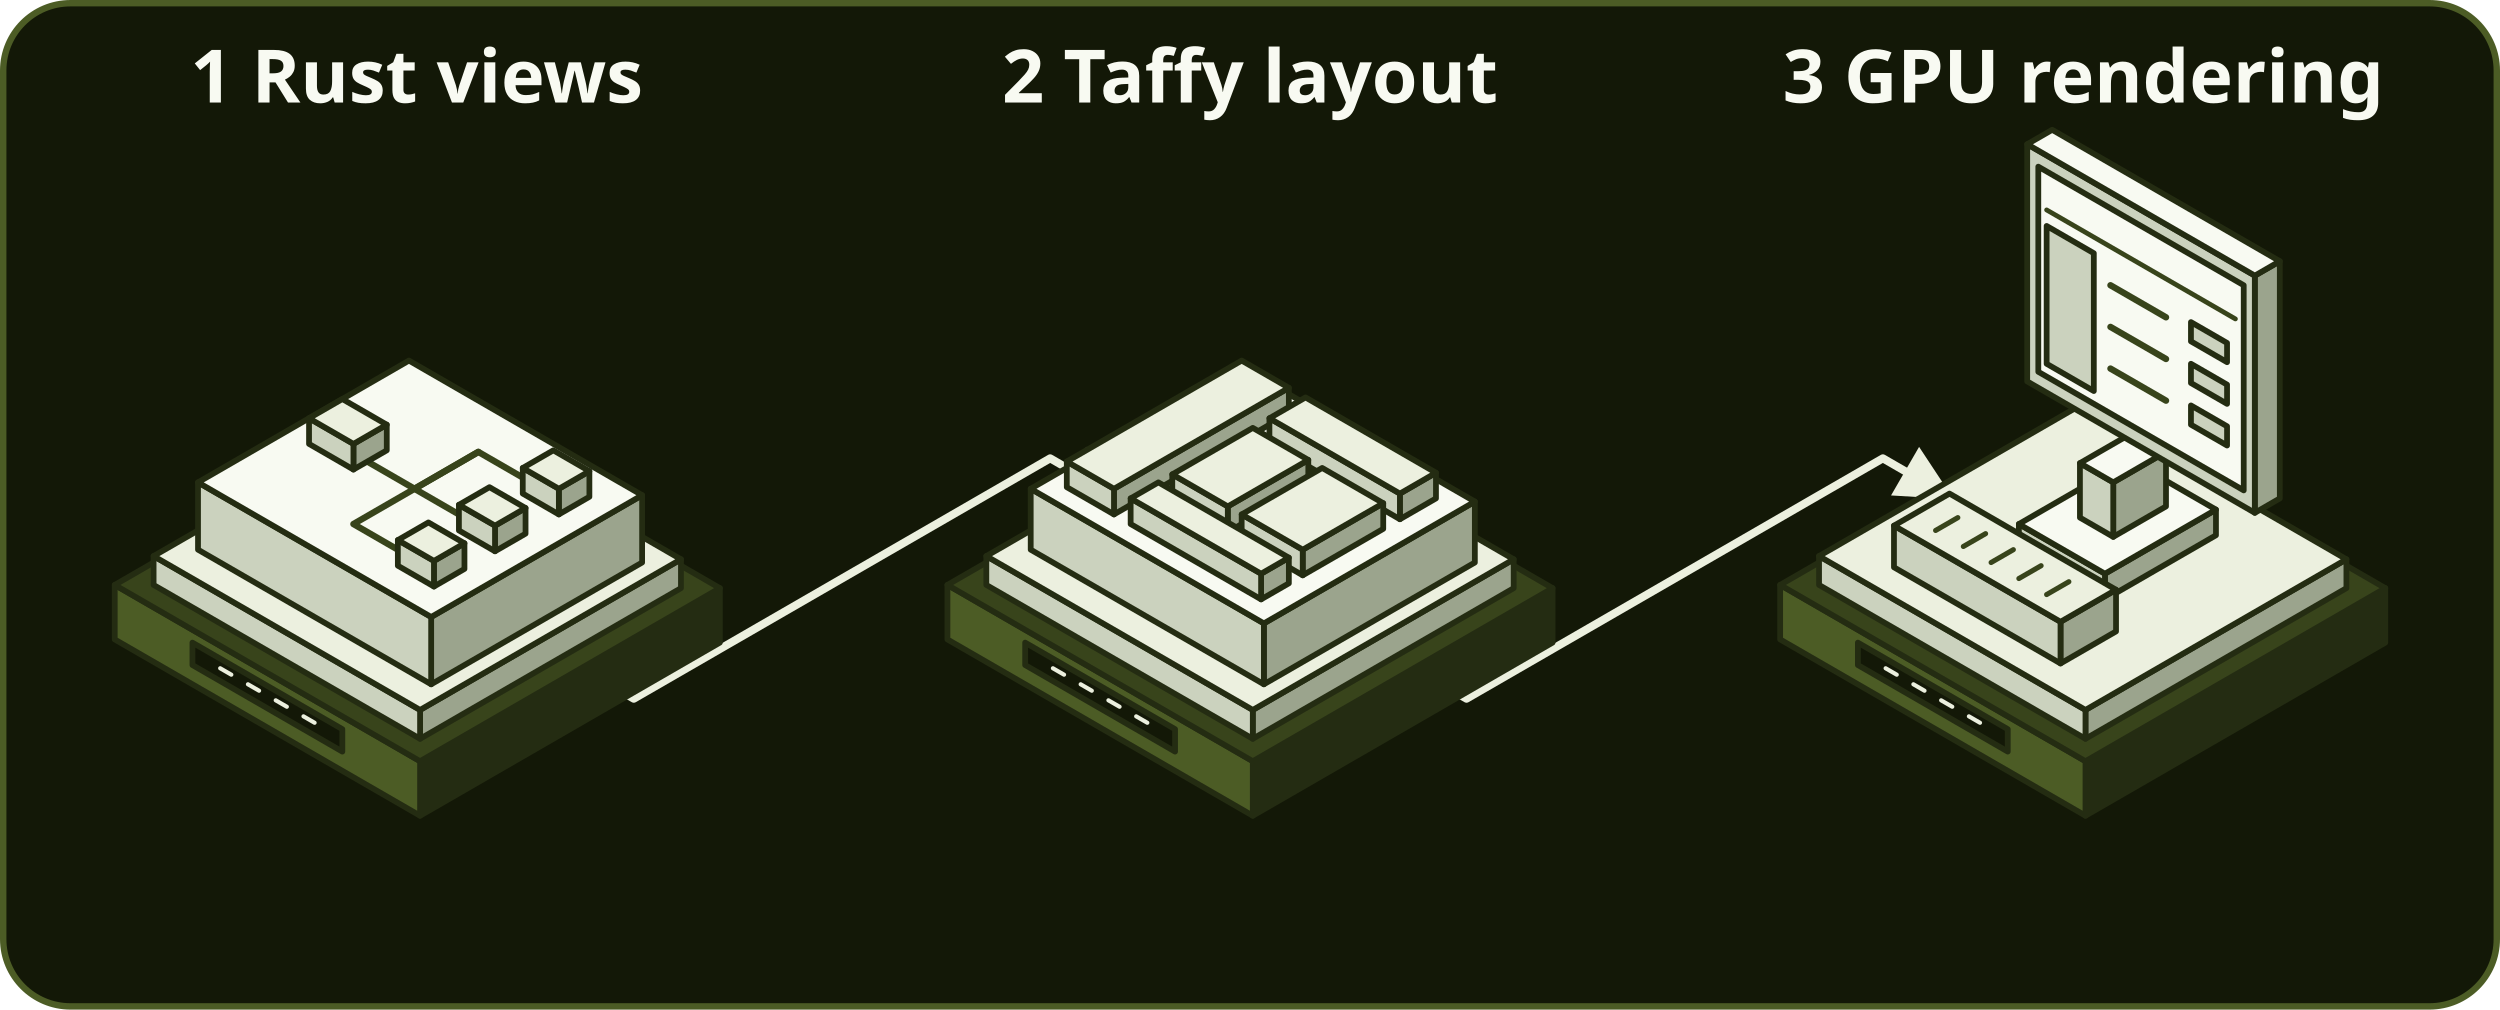
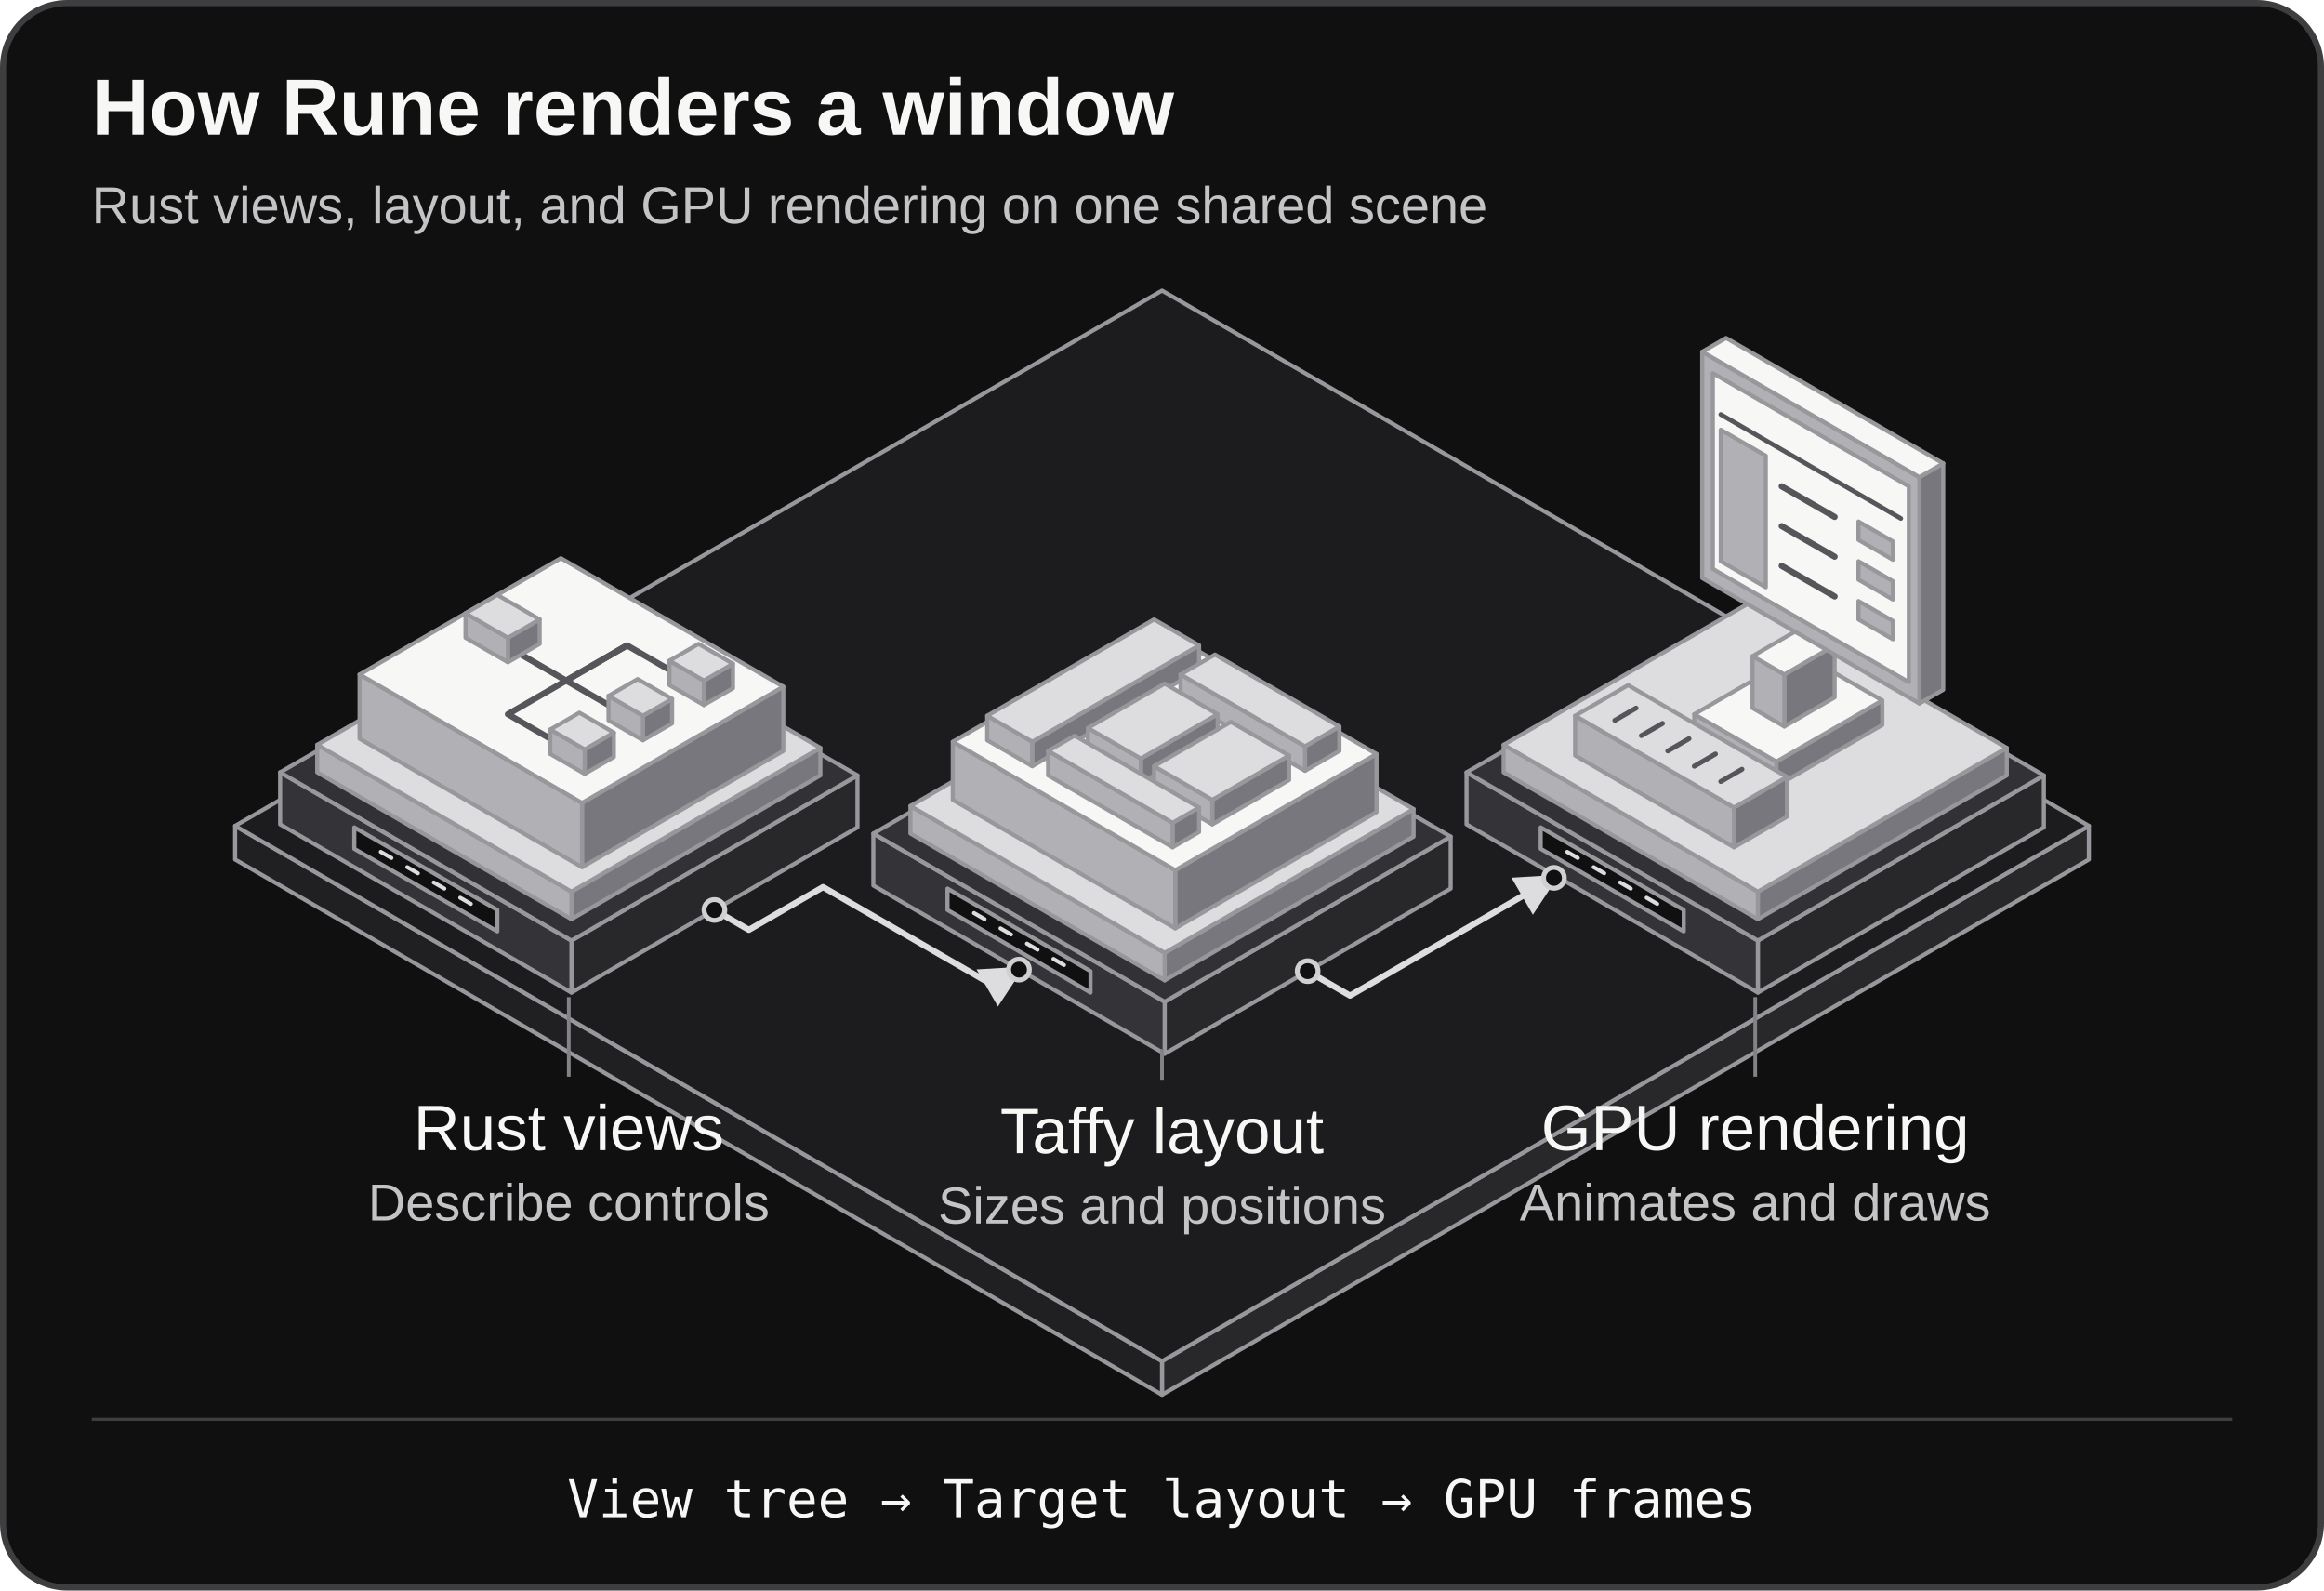
- <svg xmlns="http://www.w3.org/2000/svg" viewBox="0 0 780 315" role="img" aria-labelledby="title desc">
+ <svg xmlns="http://www.w3.org/2000/svg" viewBox="0 0 760 520" role="img" aria-labelledby="title desc">
+   <style>
+   .packet { opacity: 0; }
+   @media (prefers-reduced-motion: reduce) { .packet { display: none; } }
+ </style>
  <defs>
    <marker id="arrow" markerWidth="7" markerHeight="7" refX="6" refY="3.5" orient="auto">
-       <path d="M0 0 7 3.5 0 7Z" fill="#ecf0df" />
+       <path d="M0 0 7 3.5 0 7Z" fill="#dddde0" />
    </marker>
  </defs>
-   <rect x="1" y="1" width="778" height="313" rx="21" fill="#131807" stroke="#4c5c25" stroke-width="2" />
-   <g stroke="#242c12" stroke-width="1.8" stroke-linejoin="round">
-     <polyline points="170.90,202.50 197.74,218.00 327.65,143.00 347.56,154.50" fill="none" stroke="#ecf0df" stroke-width="2.5" stroke-linecap="round" marker-end="url(#arrow)" />
-     <polyline points="430.70,202.50 457.55,218.00 587.45,143.00 607.37,154.50" fill="none" stroke="#ecf0df" stroke-width="2.5" stroke-linecap="round" marker-end="url(#arrow)" />
-     <polygon points="224.59,200.50 131.06,254.50 131.06,237.50 224.59,183.50" fill="#242c12" />
-     <polygon points="131.06,254.50 35.80,199.50 35.80,182.50 131.06,237.50" fill="#4c5c25" />
-     <polygon points="129.33,128.50 224.59,183.50 131.06,237.50 35.80,182.50" fill="#38441b" />
-     <polygon points="212.46,183.50 131.06,230.50 131.06,221.50 212.46,174.50" fill="#9ba48d" />
-     <polygon points="131.06,230.50 47.92,182.50 47.92,173.50 131.06,221.50" fill="#cbd2be" />
-     <polygon points="129.33,126.50 212.46,174.50 131.06,221.50 47.92,173.50" fill="#ecf0df" />
-     <polygon points="60.04,207.50 106.81,234.50 106.81,227.50 60.04,200.50" fill="#131807" />
-     <polyline points="68.70,208.50 72.17,210.50" fill="none" stroke="#ecf0df" stroke-width="1.3" stroke-linecap="round" />
-     <polyline points="77.36,213.50 80.83,215.50" fill="none" stroke="#ecf0df" stroke-width="1.3" stroke-linecap="round" />
-     <polyline points="86.03,218.50 89.49,220.50" fill="none" stroke="#ecf0df" stroke-width="1.3" stroke-linecap="round" />
-     <polyline points="94.69,223.50 98.15,225.50" fill="none" stroke="#ecf0df" stroke-width="1.3" stroke-linecap="round" />
-     <polygon points="484.40,200.50 390.87,254.50 390.87,237.50 484.40,183.50" fill="#242c12" />
-     <polygon points="390.87,254.50 295.60,199.50 295.60,182.50 390.87,237.50" fill="#4c5c25" />
-     <polygon points="389.13,128.50 484.40,183.50 390.87,237.50 295.60,182.50" fill="#38441b" />
-     <polygon points="472.27,183.50 390.87,230.50 390.87,221.50 472.27,174.50" fill="#9ba48d" />
-     <polygon points="390.87,230.50 307.73,182.50 307.73,173.50 390.87,221.50" fill="#cbd2be" />
-     <polygon points="389.13,126.50 472.27,174.50 390.87,221.50 307.73,173.50" fill="#ecf0df" />
-     <polygon points="319.85,207.50 366.62,234.50 366.62,227.50 319.85,200.50" fill="#131807" />
-     <polyline points="328.51,208.50 331.98,210.50" fill="none" stroke="#ecf0df" stroke-width="1.3" stroke-linecap="round" />
-     <polyline points="337.17,213.50 340.64,215.50" fill="none" stroke="#ecf0df" stroke-width="1.3" stroke-linecap="round" />
-     <polyline points="345.83,218.50 349.30,220.50" fill="none" stroke="#ecf0df" stroke-width="1.3" stroke-linecap="round" />
-     <polyline points="354.49,223.50 357.96,225.50" fill="none" stroke="#ecf0df" stroke-width="1.3" stroke-linecap="round" />
-     <polygon points="744.20,200.50 650.67,254.50 650.67,237.50 744.20,183.50" fill="#242c12" />
-     <polygon points="650.67,254.50 555.41,199.50 555.41,182.50 650.67,237.50" fill="#4c5c25" />
-     <polygon points="648.94,128.50 744.20,183.50 650.67,237.50 555.41,182.50" fill="#38441b" />
-     <polygon points="732.08,183.50 650.67,230.50 650.67,221.50 732.08,174.50" fill="#9ba48d" />
-     <polygon points="650.67,230.50 567.54,182.50 567.54,173.50 650.67,221.50" fill="#cbd2be" />
-     <polygon points="648.94,126.50 732.08,174.50 650.67,221.50 567.54,173.50" fill="#ecf0df" />
-     <polygon points="579.66,207.50 626.42,234.50 626.42,227.50 579.66,200.50" fill="#131807" />
-     <polyline points="588.32,208.50 591.78,210.50" fill="none" stroke="#ecf0df" stroke-width="1.3" stroke-linecap="round" />
-     <polyline points="596.98,213.50 600.44,215.50" fill="none" stroke="#ecf0df" stroke-width="1.3" stroke-linecap="round" />
-     <polyline points="605.64,218.50 609.10,220.50" fill="none" stroke="#ecf0df" stroke-width="1.3" stroke-linecap="round" />
-     <polyline points="614.30,223.50 617.76,225.50" fill="none" stroke="#ecf0df" stroke-width="1.3" stroke-linecap="round" />
-     <polygon points="200.34,175.50 134.52,213.50 134.52,192.50 200.34,154.50" fill="#9ba48d" />
-     <polygon points="134.52,213.50 61.78,171.50 61.78,150.50 134.52,192.50" fill="#cbd2be" />
-     <polygon points="127.59,112.50 200.34,154.50 134.52,192.50 61.78,150.50" fill="#f8faf2" />
-     <polyline points="105.94,139.00 129.33,152.50 149.24,141.00 169.16,152.50" fill="none" stroke="#38441b" stroke-width="2" stroke-linecap="round" />
-     <polyline points="149.24,141.00 110.27,163.50 130.19,175.00" fill="none" stroke="#38441b" stroke-width="2" stroke-linecap="round" />
-     <polyline points="129.33,152.50 149.24,164.00" fill="none" stroke="#38441b" stroke-width="2" stroke-linecap="round" />
-     <polygon points="120.67,140.50 110.27,146.50 110.27,138.50 120.67,132.50" fill="#9ba48d" />
-     <polygon points="110.27,146.50 96.42,138.50 96.42,130.50 110.27,138.50" fill="#cbd2be" />
-     <polygon points="106.81,124.50 120.67,132.50 110.27,138.50 96.42,130.50" fill="#ecf0df" />
-     <polygon points="183.89,155.00 174.36,160.50 174.36,152.50 183.89,147.00" fill="#9ba48d" />
-     <polygon points="174.36,160.50 163.10,154.00 163.10,146.00 174.36,152.50" fill="#cbd2be" />
-     <polygon points="172.63,140.50 183.89,147.00 174.36,152.50 163.10,146.00" fill="#ecf0df" />
-     <polygon points="163.97,166.50 154.44,172.00 154.44,164.00 163.97,158.50" fill="#9ba48d" />
-     <polygon points="154.44,172.00 143.18,165.50 143.18,157.50 154.44,164.00" fill="#cbd2be" />
-     <polygon points="152.71,152.00 163.97,158.50 154.44,164.00 143.18,157.50" fill="#ecf0df" />
-     <polygon points="144.91,177.50 135.39,183.00 135.39,175.00 144.91,169.50" fill="#9ba48d" />
-     <polygon points="135.39,183.00 124.13,176.50 124.13,168.50 135.39,175.00" fill="#cbd2be" />
-     <polygon points="133.66,163.00 144.91,169.50 135.39,175.00 124.13,168.50" fill="#ecf0df" />
-     <polygon points="460.15,175.50 394.33,213.50 394.33,194.50 460.15,156.50" fill="#9ba48d" />
-     <polygon points="394.33,213.50 321.58,171.50 321.58,152.50 394.33,194.50" fill="#cbd2be" />
-     <polygon points="387.40,114.50 460.15,156.50 394.33,194.50 321.58,152.50" fill="#f8faf2" />
-     <polygon points="402.12,129.00 347.56,160.50 347.56,152.50 402.12,121.00" fill="#9ba48d" />
-     <polygon points="347.56,160.50 332.84,152.00 332.84,144.00 347.56,152.50" fill="#cbd2be" />
-     <polygon points="387.40,112.50 402.12,121.00 347.56,152.50 332.84,144.00" fill="#ecf0df" />
-     <polygon points="448.02,155.50 436.77,162.00 436.77,154.00 448.02,147.50" fill="#9ba48d" />
-     <polygon points="436.77,162.00 396.06,138.50 396.06,130.50 436.77,154.00" fill="#cbd2be" />
-     <polygon points="407.32,124.00 448.02,147.50 436.77,154.00 396.06,130.50" fill="#ecf0df" />
-     <polygon points="408.19,151.50 383.07,166.00 383.07,158.00 408.19,143.50" fill="#9ba48d" />
-     <polygon points="383.07,166.00 365.75,156.00 365.75,148.00 383.07,158.00" fill="#cbd2be" />
-     <polygon points="390.87,133.50 408.19,143.50 383.07,158.00 365.75,148.00" fill="#ecf0df" />
-     <polygon points="431.57,165.00 406.45,179.50 406.45,171.50 431.57,157.00" fill="#9ba48d" />
-     <polygon points="406.45,179.50 387.40,168.50 387.40,160.50 406.45,171.50" fill="#cbd2be" />
-     <polygon points="412.52,146.00 431.57,157.00 406.45,171.50 387.40,160.50" fill="#ecf0df" />
-     <polygon points="402.12,182.00 393.46,187.00 393.46,179.00 402.12,174.00" fill="#9ba48d" />
-     <polygon points="393.46,187.00 352.76,163.50 352.76,155.50 393.46,179.00" fill="#cbd2be" />
-     <polygon points="361.42,150.50 402.12,174.00 393.46,179.00 352.76,155.50" fill="#ecf0df" />
-     <polygon points="691.38,167.00 656.74,187.00 656.74,179.00 691.38,159.00" fill="#9ba48d" />
-     <polygon points="656.74,187.00 629.89,171.50 629.89,163.50 656.74,179.00" fill="#cbd2be" />
-     <polygon points="664.53,143.50 691.38,159.00 656.74,179.00 629.89,163.50" fill="#f8faf2" />
-     <polygon points="675.79,158.00 659.33,167.50 659.33,150.50 675.79,141.00" fill="#9ba48d" />
-     <polygon points="659.33,167.50 648.94,161.50 648.94,144.50 659.33,150.50" fill="#cbd2be" />
-     <polygon points="665.40,135.00 675.79,141.00 659.33,150.50 648.94,144.50" fill="#f8faf2" />
-     <polygon points="711.30,155.50 703.50,160.00 703.50,86.00 711.30,81.50" fill="#9ba48d" />
-     <polygon points="703.50,160.00 632.49,119.00 632.49,45.00 703.50,86.00" fill="#cbd2be" />
-     <polygon points="640.28,40.50 711.30,81.50 703.50,86.00 632.49,45.00" fill="#f8faf2" />
-     <polygon points="635.95,116.00 700.04,153.00 700.04,89.00 635.95,52.00" fill="#f8faf2" />
-     <polyline points="638.55,65.50 697.44,99.50" fill="none" stroke="#38441b" stroke-width="1.5" stroke-linecap="round" />
-     <polygon points="638.55,113.50 653.27,122.00 653.27,79.00 638.55,70.50" fill="#cbd2be" />
-     <polyline points="658.47,89.00 675.79,99.00" fill="none" stroke="#38441b" stroke-width="2" stroke-linecap="round" />
-     <polygon points="683.58,106.50 694.84,113.00 694.84,107.00 683.58,100.50" fill="#cbd2be" />
-     <polyline points="658.47,102.00 675.79,112.00" fill="none" stroke="#38441b" stroke-width="2" stroke-linecap="round" />
-     <polygon points="683.58,119.50 694.84,126.00 694.84,120.00 683.58,113.50" fill="#cbd2be" />
-     <polyline points="658.47,115.00 675.79,125.00" fill="none" stroke="#38441b" stroke-width="2" stroke-linecap="round" />
-     <polygon points="683.58,132.50 694.84,139.00 694.84,133.00 683.58,126.50" fill="#cbd2be" />
-     <polygon points="660.20,197.00 642.88,207.00 642.88,194.00 660.20,184.00" fill="#9ba48d" />
-     <polygon points="642.88,207.00 590.92,177.00 590.92,164.00 642.88,194.00" fill="#cbd2be" />
-     <polygon points="608.24,154.00 660.20,184.00 642.88,194.00 590.92,164.00" fill="#ecf0df" />
-     <polyline points="610.84,161.50 603.91,165.50" fill="none" stroke="#38441b" stroke-width="1.6" stroke-linecap="round" />
-     <polyline points="619.50,166.50 612.57,170.50" fill="none" stroke="#38441b" stroke-width="1.6" stroke-linecap="round" />
-     <polyline points="628.16,171.50 621.23,175.50" fill="none" stroke="#38441b" stroke-width="1.6" stroke-linecap="round" />
-     <polyline points="636.82,176.50 629.89,180.50" fill="none" stroke="#38441b" stroke-width="1.6" stroke-linecap="round" />
-     <polyline points="645.48,181.50 638.55,185.50" fill="none" stroke="#38441b" stroke-width="1.6" stroke-linecap="round" />
+   <rect x="1" y="1" width="758" height="518" rx="21" fill="#101011" stroke="#3e3e41" stroke-width="2" />
+   <g font-family="Arial,sans-serif" fill="#f7f7f6">
+     <text x="30" y="44" font-size="26" font-weight="600">How Rune renders a window</text>
+     <text x="30" y="73" font-size="17" fill="#c4c4c7">Rust views, layout, and GPU rendering on one shared scene</text>
  </g>
-   <g text-anchor="middle" font-family="system-ui,sans-serif" font-weight="650" font-size="23" fill="#f8faf2">
-     <text x="130" y="32">1  Rust views</text>
-     <text x="390" y="32">2  Taffy layout</text>
-     <text x="650" y="32">3  GPU rendering</text>
+   <g stroke="#97979c" stroke-width="1.35" stroke-linejoin="round">
+     <polygon points="683.11,281.00 380.00,456.00 380.00,445.00 683.11,270.00" fill="#28282b" />
+     <polygon points="380.00,456.00 76.89,281.00 76.89,270.00 380.00,445.00" fill="#202023" />
+     <polygon points="380.00,95.00 683.11,270.00 380.00,445.00 76.89,270.00" fill="#1c1c1f" />
+     <polyline points="233.64,297.50 244.90,304.00 269.15,290.00 324.57,322.00 333.23,317.00" fill="none" stroke="#dddde0" stroke-width="2" stroke-linecap="round" marker-end="url(#arrow)" />
+     <polyline points="427.63,317.50 441.49,325.50 508.17,287.00" fill="none" stroke="#dddde0" stroke-width="2" stroke-linecap="round" marker-end="url(#arrow)" />
+     <polygon points="280.41,270.50 186.88,324.50 186.88,307.50 280.41,253.50" fill="#28282b" />
+     <polygon points="186.88,324.50 91.61,269.50 91.61,252.50 186.88,307.50" fill="#343438" />
+     <polygon points="185.14,198.50 280.41,253.50 186.88,307.50 91.61,252.50" fill="#323236" />
+     <polygon points="268.28,253.50 186.88,300.50 186.88,291.50 268.28,244.50" fill="#77777d" />
+     <polygon points="186.88,300.50 103.74,252.50 103.74,243.50 186.88,291.50" fill="#b0b0b5" />
+     <polygon points="185.14,196.50 268.28,244.50 186.88,291.50 103.74,243.50" fill="#dddde0" />
+     <polygon points="115.86,277.50 162.63,304.50 162.63,297.50 115.86,270.50" fill="#101011" />
+     <polyline points="124.52,278.50 127.99,280.50" fill="none" stroke="#dddde0" stroke-width="1.3" stroke-linecap="round" />
+     <polyline points="133.18,283.50 136.65,285.50" fill="none" stroke="#dddde0" stroke-width="1.3" stroke-linecap="round" />
+     <polyline points="141.84,288.50 145.31,290.50" fill="none" stroke="#dddde0" stroke-width="1.3" stroke-linecap="round" />
+     <polyline points="150.50,293.50 153.97,295.50" fill="none" stroke="#dddde0" stroke-width="1.3" stroke-linecap="round" />
+     <polygon points="474.40,290.50 380.87,344.50 380.87,327.50 474.40,273.50" fill="#28282b" />
+     <polygon points="380.87,344.50 285.60,289.50 285.60,272.50 380.87,327.50" fill="#343438" />
+     <polygon points="379.13,218.50 474.40,273.50 380.87,327.50 285.60,272.50" fill="#323236" />
+     <polygon points="462.27,273.50 380.87,320.50 380.87,311.50 462.27,264.50" fill="#77777d" />
+     <polygon points="380.87,320.50 297.73,272.50 297.73,263.50 380.87,311.50" fill="#b0b0b5" />
+     <polygon points="379.13,216.50 462.27,264.50 380.87,311.50 297.73,263.50" fill="#dddde0" />
+     <polygon points="309.85,297.50 356.62,324.50 356.62,317.50 309.85,290.50" fill="#101011" />
+     <polyline points="318.51,298.50 321.98,300.50" fill="none" stroke="#dddde0" stroke-width="1.3" stroke-linecap="round" />
+     <polyline points="327.17,303.50 330.64,305.50" fill="none" stroke="#dddde0" stroke-width="1.3" stroke-linecap="round" />
+     <polyline points="335.83,308.50 339.30,310.50" fill="none" stroke="#dddde0" stroke-width="1.3" stroke-linecap="round" />
+     <polyline points="344.49,313.50 347.96,315.50" fill="none" stroke="#dddde0" stroke-width="1.3" stroke-linecap="round" />
+     <polygon points="668.39,270.50 574.86,324.50 574.86,307.50 668.39,253.50" fill="#28282b" />
+     <polygon points="574.86,324.50 479.59,269.50 479.59,252.50 574.86,307.50" fill="#343438" />
+     <polygon points="573.12,198.50 668.39,253.50 574.86,307.50 479.59,252.50" fill="#323236" />
+     <polygon points="656.26,253.50 574.86,300.50 574.86,291.50 656.26,244.50" fill="#77777d" />
+     <polygon points="574.86,300.50 491.72,252.50 491.72,243.50 574.86,291.50" fill="#b0b0b5" />
+     <polygon points="573.12,196.50 656.26,244.50 574.86,291.50 491.72,243.50" fill="#dddde0" />
+     <polygon points="503.84,277.50 550.61,304.50 550.61,297.50 503.84,270.50" fill="#101011" />
+     <polyline points="512.50,278.50 515.97,280.50" fill="none" stroke="#dddde0" stroke-width="1.3" stroke-linecap="round" />
+     <polyline points="521.16,283.50 524.63,285.50" fill="none" stroke="#dddde0" stroke-width="1.3" stroke-linecap="round" />
+     <polyline points="529.82,288.50 533.29,290.50" fill="none" stroke="#dddde0" stroke-width="1.3" stroke-linecap="round" />
+     <polyline points="538.48,293.50 541.95,295.50" fill="none" stroke="#dddde0" stroke-width="1.3" stroke-linecap="round" />
+     <polygon points="256.16,245.50 190.34,283.50 190.34,262.50 256.16,224.50" fill="#77777d" />
+     <polygon points="190.34,283.50 117.59,241.50 117.59,220.50 190.34,262.50" fill="#b0b0b5" />
+     <polygon points="183.41,182.50 256.16,224.50 190.34,262.50 117.59,220.50" fill="#f7f7f6" />
+     <polyline points="161.76,209.00 185.14,222.50 205.06,211.00 224.98,222.50" fill="none" stroke="#55555a" stroke-width="2" stroke-linecap="round" />
+     <polyline points="205.06,211.00 166.09,233.50 186.01,245.00" fill="none" stroke="#55555a" stroke-width="2" stroke-linecap="round" />
+     <polyline points="185.14,222.50 205.06,234.00" fill="none" stroke="#55555a" stroke-width="2" stroke-linecap="round" />
+     <polygon points="176.48,210.50 166.09,216.50 166.09,208.50 176.48,202.50" fill="#77777d" />
+     <polygon points="166.09,216.50 152.24,208.50 152.24,200.50 166.09,208.50" fill="#b0b0b5" />
+     <polygon points="162.63,194.50 176.48,202.50 166.09,208.50 152.24,200.50" fill="#dddde0" />
+     <polygon points="239.70,225.00 230.18,230.50 230.18,222.50 239.70,217.00" fill="#77777d" />
+     <polygon points="230.18,230.50 218.92,224.00 218.92,216.00 230.18,222.50" fill="#b0b0b5" />
+     <polygon points="228.45,210.50 239.70,217.00 230.18,222.50 218.92,216.00" fill="#dddde0" />
+     <polygon points="219.79,236.50 210.26,242.00 210.26,234.00 219.79,228.50" fill="#77777d" />
+     <polygon points="210.26,242.00 199.00,235.50 199.00,227.50 210.26,234.00" fill="#b0b0b5" />
+     <polygon points="208.53,222.00 219.79,228.50 210.26,234.00 199.00,227.50" fill="#dddde0" />
+     <polygon points="200.73,247.50 191.21,253.00 191.21,245.00 200.73,239.50" fill="#77777d" />
+     <polygon points="191.21,253.00 179.95,246.50 179.95,238.50 191.21,245.00" fill="#b0b0b5" />
+     <polygon points="189.47,233.00 200.73,239.50 191.21,245.00 179.95,238.50" fill="#dddde0" />
+     <g transform="translate(0 20)">
+       <polygon points="450.15,245.50 384.33,283.50 384.33,264.50 450.15,226.50" fill="#77777d" />
+       <polygon points="384.33,283.50 311.58,241.50 311.58,222.50 384.33,264.50" fill="#b0b0b5" />
+       <polygon points="377.40,184.50 450.15,226.50 384.33,264.50 311.58,222.50" fill="#f7f7f6" />
+       <polygon points="392.12,199.00 337.56,230.50 337.56,222.50 392.12,191.00" fill="#77777d" />
+       <polygon points="337.56,230.50 322.84,222.00 322.84,214.00 337.56,222.50" fill="#b0b0b5" />
+       <polygon points="377.40,182.50 392.12,191.00 337.56,222.50 322.84,214.00" fill="#dddde0" />
+       <polygon points="438.02,225.50 426.77,232.00 426.77,224.00 438.02,217.50" fill="#77777d" />
+       <polygon points="426.77,232.00 386.06,208.50 386.06,200.50 426.77,224.00" fill="#b0b0b5" />
+       <polygon points="397.32,194.00 438.02,217.50 426.77,224.00 386.06,200.50" fill="#dddde0" />
+       <polygon points="398.19,221.50 373.07,236.00 373.07,228.00 398.19,213.50" fill="#77777d" />
+       <polygon points="373.07,236.00 355.75,226.00 355.75,218.00 373.07,228.00" fill="#b0b0b5" />
+       <polygon points="380.87,203.50 398.19,213.50 373.07,228.00 355.75,218.00" fill="#dddde0" />
+       <polygon points="421.57,235.00 396.45,249.50 396.45,241.50 421.57,227.00" fill="#77777d" />
+       <polygon points="396.45,249.50 377.40,238.50 377.40,230.50 396.45,241.50" fill="#b0b0b5" />
+       <polygon points="402.52,216.00 421.57,227.00 396.45,241.50 377.40,230.50" fill="#dddde0" />
+       <polygon points="392.12,252.00 383.46,257.00 383.46,249.00 392.12,244.00" fill="#77777d" />
+       <polygon points="383.46,257.00 342.76,233.50 342.76,225.50 383.46,249.00" fill="#b0b0b5" />
+       <polygon points="351.42,220.50 392.12,244.00 383.46,249.00 342.76,225.50" fill="#dddde0" />
+     </g>
+     <polygon points="615.56,237.00 580.92,257.00 580.92,249.00 615.56,229.00" fill="#77777d" />
+     <polygon points="580.92,257.00 554.07,241.50 554.07,233.50 580.92,249.00" fill="#b0b0b5" />
+     <polygon points="588.71,213.50 615.56,229.00 580.92,249.00 554.07,233.50" fill="#f7f7f6" />
+     <polygon points="599.97,228.00 583.52,237.50 583.52,220.50 599.97,211.00" fill="#77777d" />
+     <polygon points="583.52,237.50 573.12,231.50 573.12,214.50 583.52,220.50" fill="#b0b0b5" />
+     <polygon points="589.58,205.00 599.97,211.00 583.52,220.50 573.12,214.50" fill="#f7f7f6" />
+     <polygon points="635.48,225.50 627.68,230.00 627.68,156.00 635.48,151.50" fill="#77777d" />
+     <polygon points="627.68,230.00 556.67,189.00 556.67,115.00 627.68,156.00" fill="#b0b0b5" />
+     <polygon points="564.46,110.50 635.48,151.50 627.68,156.00 556.67,115.00" fill="#f7f7f6" />
+     <polygon points="560.13,186.00 624.22,223.00 624.22,159.00 560.13,122.00" fill="#f7f7f6" />
+     <polyline points="562.73,135.50 621.62,169.50" fill="none" stroke="#55555a" stroke-width="1.5" stroke-linecap="round" />
+     <polygon points="562.73,183.50 577.45,192.00 577.45,149.00 562.73,140.50" fill="#b0b0b5" />
+     <polyline points="582.65,159.00 599.97,169.00" fill="none" stroke="#55555a" stroke-width="2" stroke-linecap="round" />
+     <polygon points="607.76,176.50 619.02,183.00 619.02,177.00 607.76,170.50" fill="#b0b0b5" />
+     <polyline points="582.65,172.00 599.97,182.00" fill="none" stroke="#55555a" stroke-width="2" stroke-linecap="round" />
+     <polygon points="607.76,189.50 619.02,196.00 619.02,190.00 607.76,183.50" fill="#b0b0b5" />
+     <polyline points="582.65,185.00 599.97,195.00" fill="none" stroke="#55555a" stroke-width="2" stroke-linecap="round" />
+     <polygon points="607.76,202.50 619.02,209.00 619.02,203.00 607.76,196.50" fill="#b0b0b5" />
+     <polygon points="584.38,267.00 567.06,277.00 567.06,264.00 584.38,254.00" fill="#77777d" />
+     <polygon points="567.06,277.00 515.10,247.00 515.10,234.00 567.06,264.00" fill="#b0b0b5" />
+     <polygon points="532.42,224.00 584.38,254.00 567.06,264.00 515.10,234.00" fill="#dddde0" />
+     <polyline points="535.02,231.50 528.09,235.50" fill="none" stroke="#55555a" stroke-width="1.6" stroke-linecap="round" />
+     <polyline points="543.68,236.50 536.75,240.50" fill="none" stroke="#55555a" stroke-width="1.6" stroke-linecap="round" />
+     <polyline points="552.34,241.50 545.41,245.50" fill="none" stroke="#55555a" stroke-width="1.6" stroke-linecap="round" />
+     <polyline points="561.00,246.50 554.07,250.50" fill="none" stroke="#55555a" stroke-width="1.6" stroke-linecap="round" />
+     <polyline points="569.66,251.50 562.73,255.50" fill="none" stroke="#55555a" stroke-width="1.6" stroke-linecap="round" />
+   </g>
+   <circle cx="233.64" cy="297.50" r="3.4" fill="#101011" stroke="#d0d0d3" stroke-width="1.6" />
+   <circle cx="333.23" cy="317.00" r="3.4" fill="#101011" stroke="#d0d0d3" stroke-width="1.6" />
+   <circle r="4" class="packet" fill="#f7f7f6" stroke="#101011" stroke-width="1.2">
+     <animate attributeName="opacity" dur="6s" repeatCount="indefinite" values="0;0;1;1;0;0" keyTimes="0;0.049;0.050;0.330;0.331;1" />
+     <animateMotion path="M233.64,297.50 L244.90,304.00 L269.15,290.00 L324.57,322.00 L333.23,317.00" dur="6s" repeatCount="indefinite" keyPoints="0;0;1;1" keyTimes="0;0.05;0.33;1" calcMode="linear" />
+   </circle>
+   <circle cx="427.63" cy="317.50" r="3.4" fill="#101011" stroke="#d0d0d3" stroke-width="1.6" />
+   <circle cx="508.17" cy="287.00" r="3.4" fill="#101011" stroke="#d0d0d3" stroke-width="1.6" />
+   <circle r="4" class="packet" fill="#f7f7f6" stroke="#101011" stroke-width="1.2">
+     <animate attributeName="opacity" dur="6s" repeatCount="indefinite" values="0;0;1;1;0;0" keyTimes="0;0.409;0.410;0.730;0.731;1" />
+     <animateMotion path="M427.63,317.50 L441.49,325.50 L508.17,287.00" dur="6s" repeatCount="indefinite" keyPoints="0;0;1;1" keyTimes="0;0.41;0.73;1" calcMode="linear" />
+   </circle>
+   <g font-family="Arial,sans-serif" text-anchor="middle" fill="#f7f7f6">
+     <path d="M186 352v-26" stroke="#828287" stroke-width="1.2" />
+     <text x="186" y="376" font-size="21">Rust views</text>
+     <text x="186" y="399" font-size="17" fill="#c4c4c7">Describe controls</text>
+     <path d="M380 353v-10" stroke="#828287" stroke-width="1.2" />
+     <text x="380" y="377" font-size="21">Taffy layout</text>
+     <text x="380" y="400" font-size="17" fill="#c4c4c7">Sizes and positions</text>
+     <path d="M574 352v-26" stroke="#828287" stroke-width="1.2" />
+     <text x="574" y="376" font-size="21">GPU rendering</text>
+     <text x="574" y="399" font-size="17" fill="#c4c4c7">Animates and draws</text>
+     <path d="M30 464H730" stroke="#3e3e41" />
+     <text x="380" y="496" font-size="17" font-family="monospace">View tree → Target layout → GPU frames</text>
  </g>
</svg>
